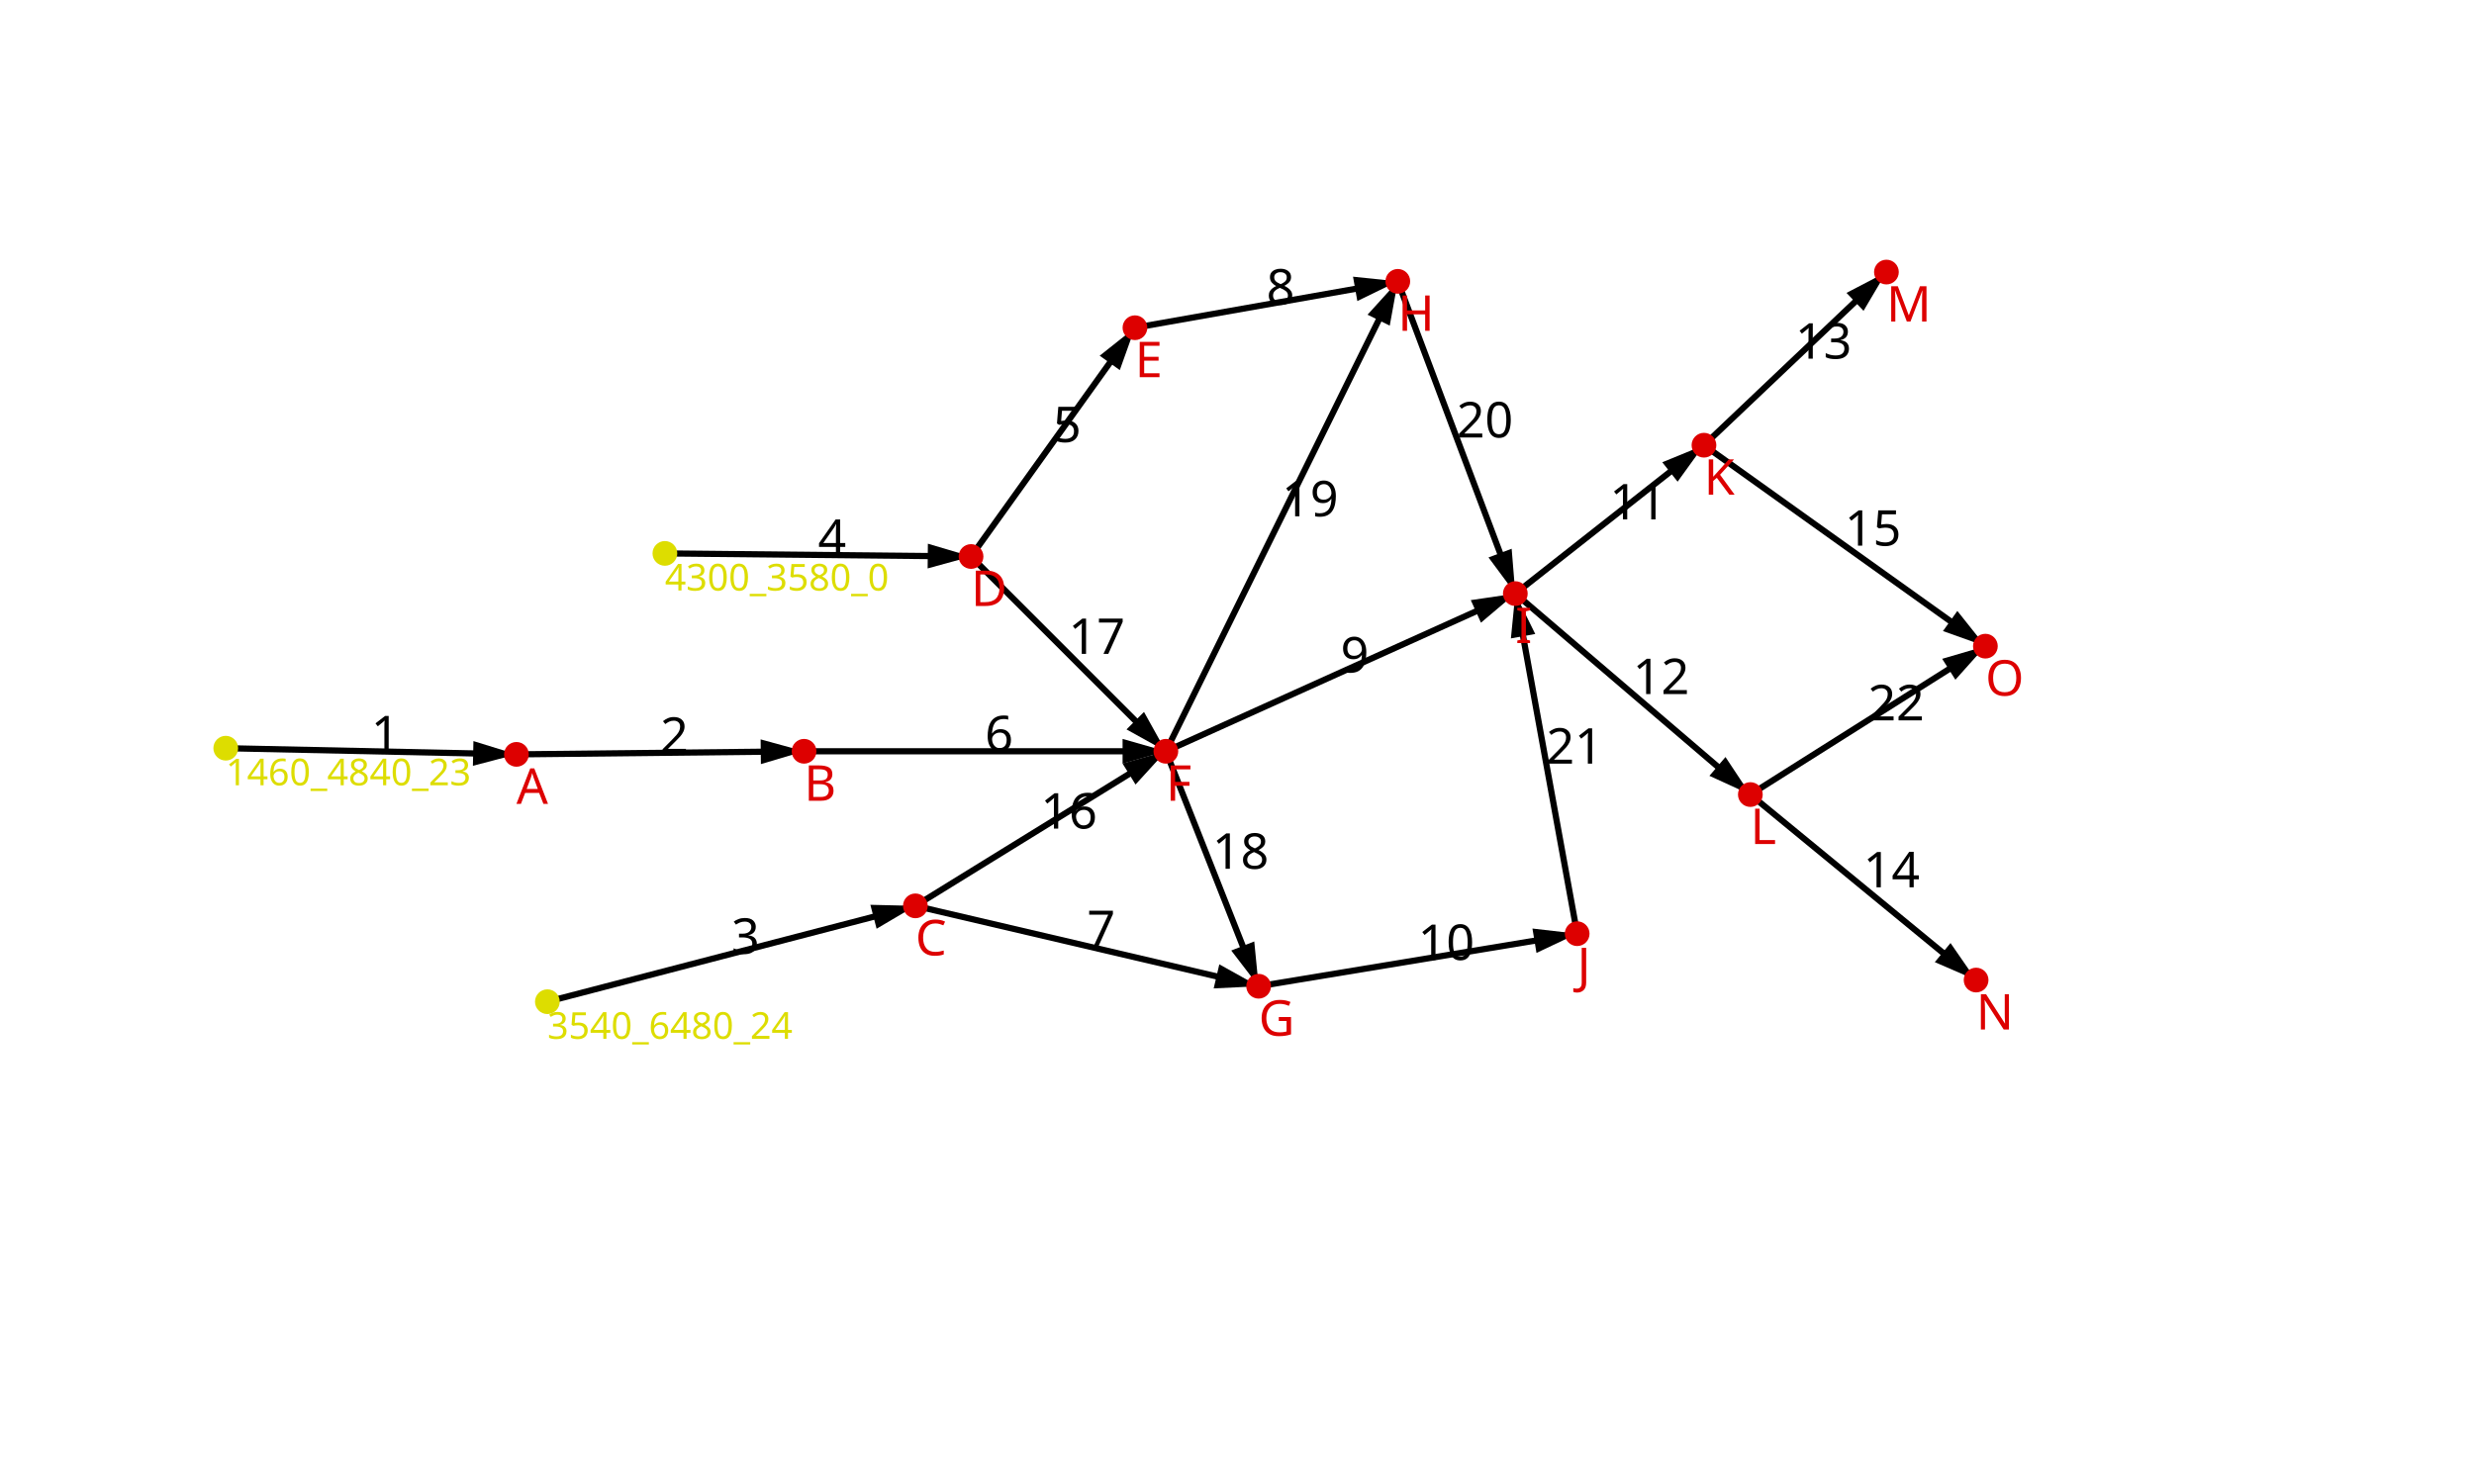
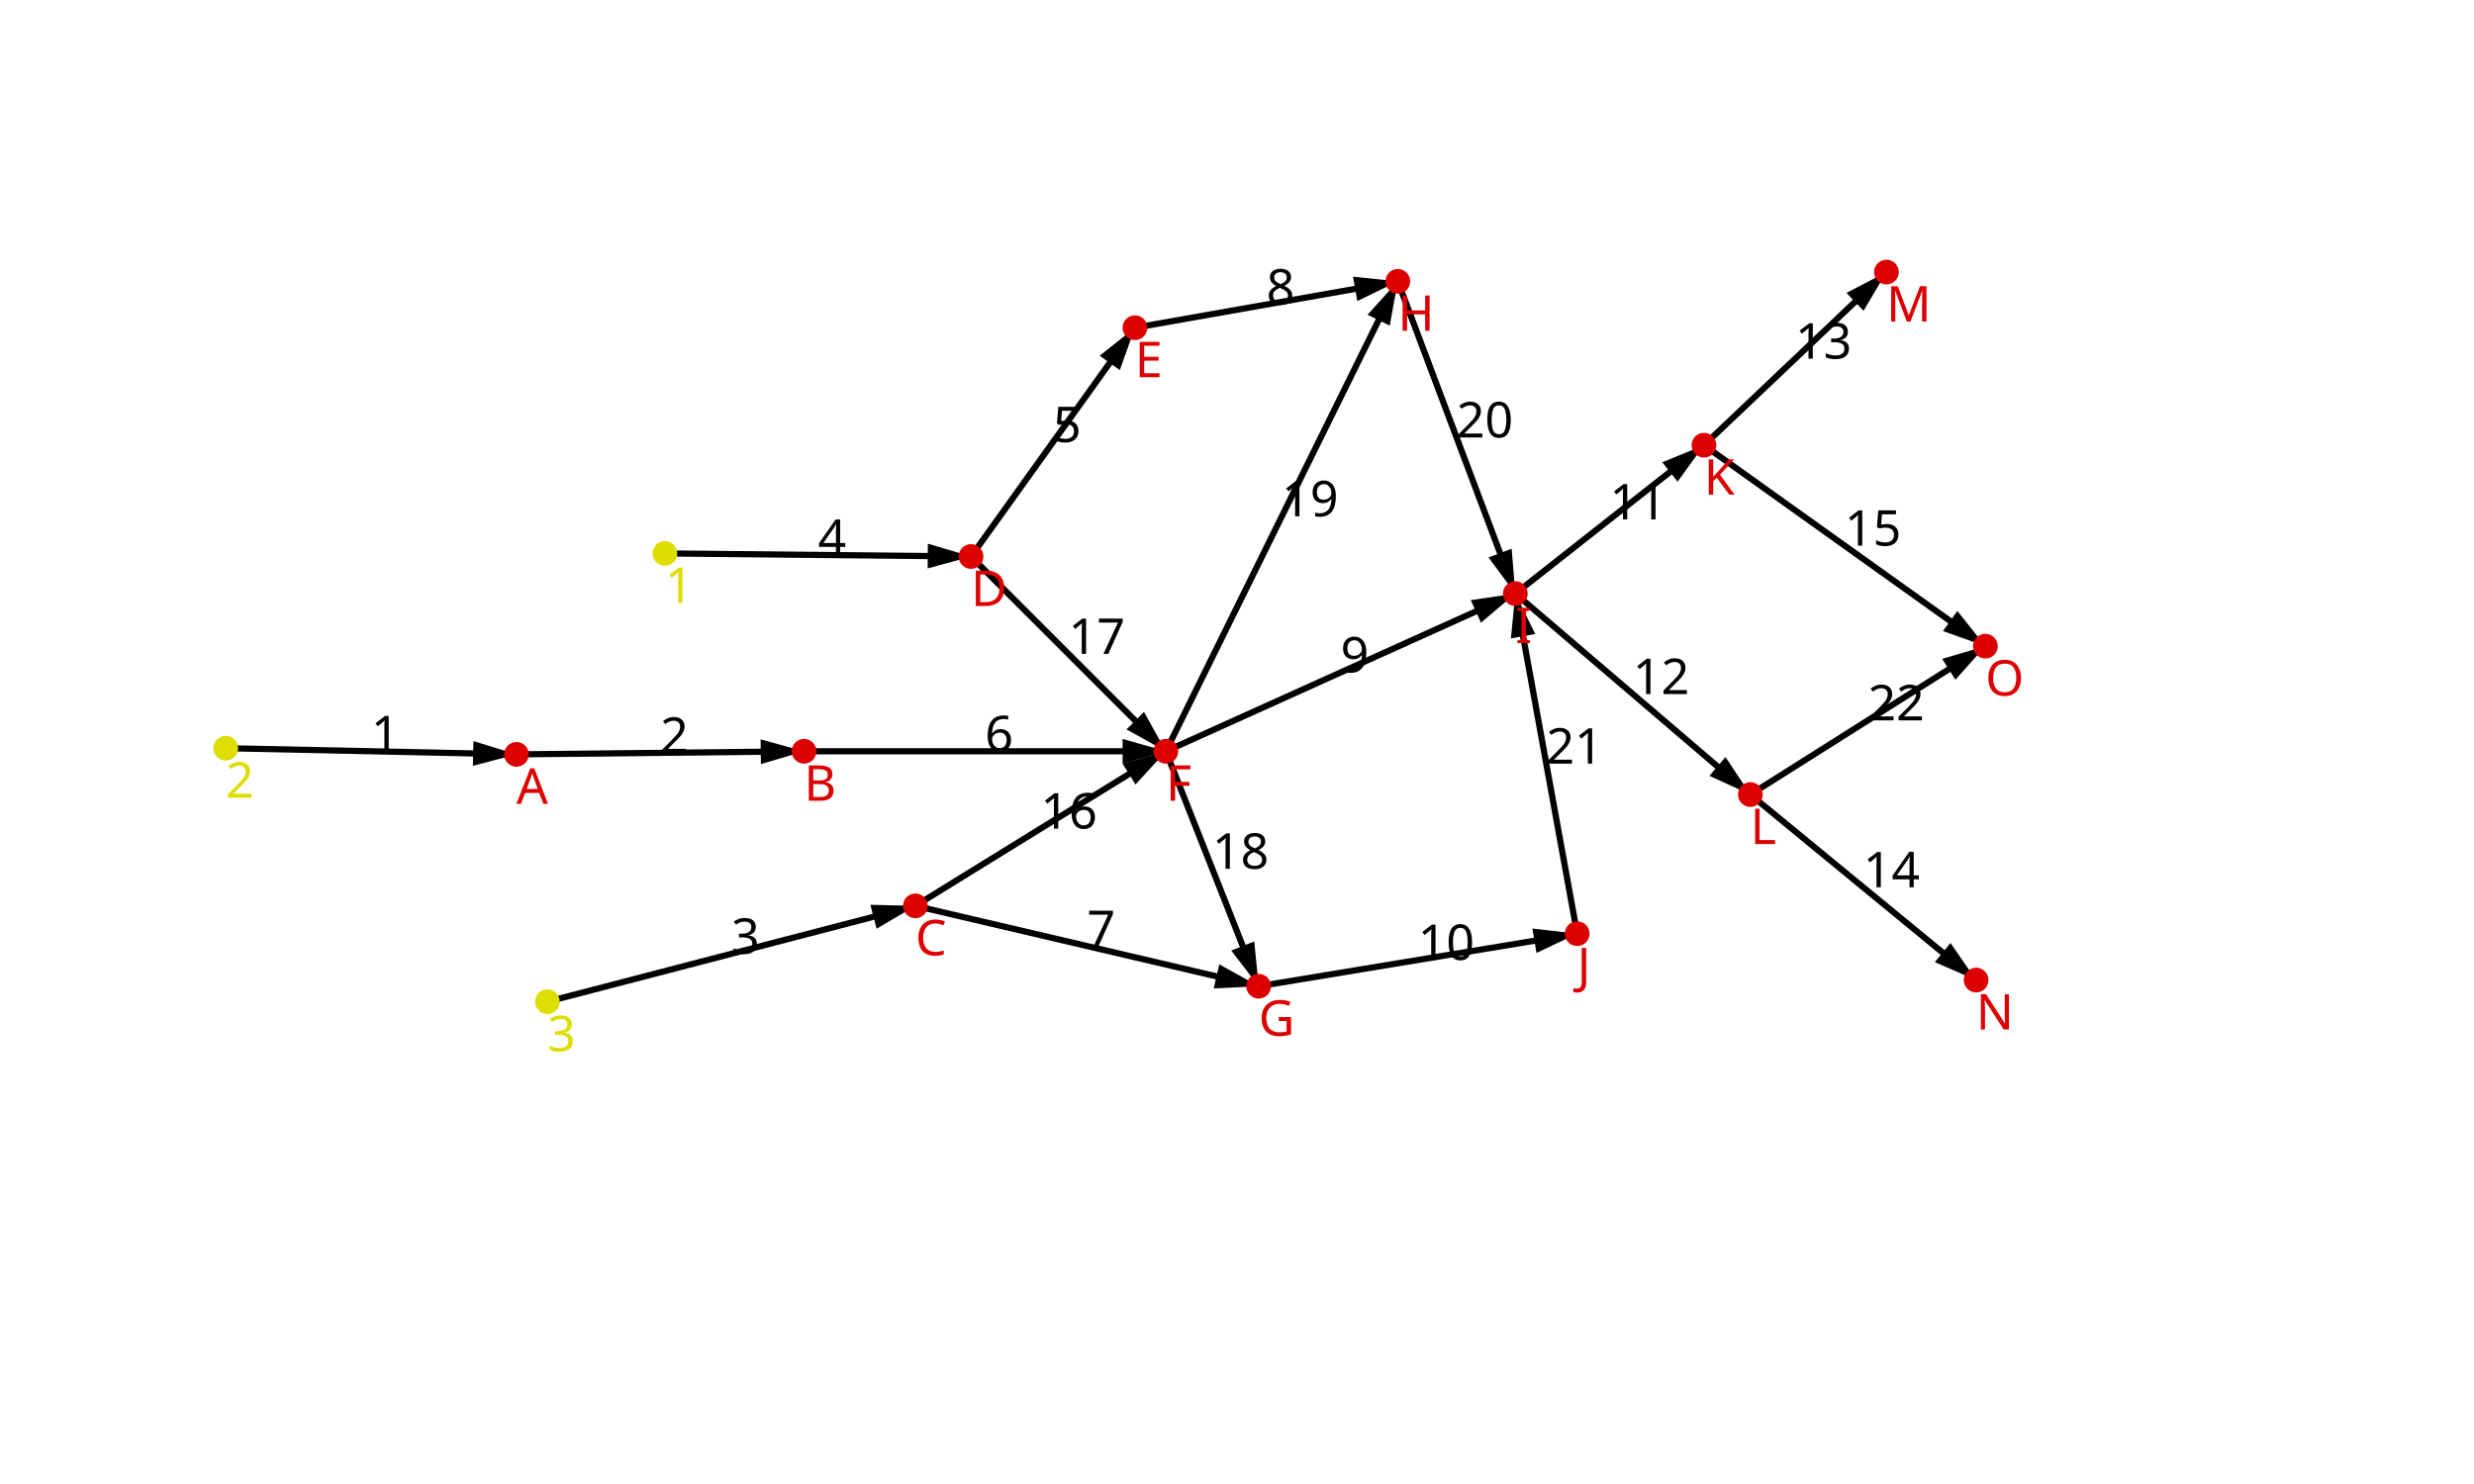
<svg xmlns="http://www.w3.org/2000/svg" version="1.1" width="800" height="480">
  <defs>
    <marker id="arrow" refX="7" refY="2" markerWidth="6" markerHeight="9" orient="auto" markerUnits="strokeWidth">
      <path d="M0,0 L0,4 L7,2 z" fill="#000" />
    </marker>
  </defs>
  <line x1="73" y1="242" x2="167" y2="244" stroke="black" stroke-width="2" marker-end="url(#arrow)" />
  <text x="120" y="243" font-family="sans-serif" font-size="16">1</text>
  <line x1="167" y1="244" x2="260" y2="243" stroke="black" stroke-width="2" marker-end="url(#arrow)" />
  <text x="213.5" y="243.5" font-family="sans-serif" font-size="16">2</text>
  <line x1="177" y1="324" x2="296" y2="293" stroke="black" stroke-width="2" marker-end="url(#arrow)" />
  <text x="236.5" y="308.5" font-family="sans-serif" font-size="16">3</text>
  <line x1="215" y1="179" x2="314" y2="180" stroke="black" stroke-width="2" marker-end="url(#arrow)" />
  <text x="264.5" y="179.5" font-family="sans-serif" font-size="16">4</text>
  <line x1="314" y1="180" x2="367" y2="106" stroke="black" stroke-width="2" marker-end="url(#arrow)" />
  <text x="340.5" y="143" font-family="sans-serif" font-size="16">5</text>
  <line x1="260" y1="243" x2="377" y2="243" stroke="black" stroke-width="2" marker-end="url(#arrow)" />
  <text x="318.5" y="243" font-family="sans-serif" font-size="16">6</text>
  <line x1="296" y1="293" x2="407" y2="319" stroke="black" stroke-width="2" marker-end="url(#arrow)" />
  <text x="351.5" y="306" font-family="sans-serif" font-size="16">7</text>
  <line x1="367" y1="106" x2="452" y2="91" stroke="black" stroke-width="2" marker-end="url(#arrow)" />
  <text x="409.5" y="98.5" font-family="sans-serif" font-size="16">8</text>
  <line x1="377" y1="243" x2="490" y2="192" stroke="black" stroke-width="2" marker-end="url(#arrow)" />
  <text x="433.5" y="217.5" font-family="sans-serif" font-size="16">9</text>
  <line x1="407" y1="319" x2="510" y2="302" stroke="black" stroke-width="2" marker-end="url(#arrow)" />
  <text x="458.5" y="310.5" font-family="sans-serif" font-size="16">10</text>
  <line x1="490" y1="192" x2="551" y2="144" stroke="black" stroke-width="2" marker-end="url(#arrow)" />
  <text x="520.5" y="168" font-family="sans-serif" font-size="16">11</text>
  <line x1="490" y1="192" x2="566" y2="257" stroke="black" stroke-width="2" marker-end="url(#arrow)" />
  <text x="528" y="224.5" font-family="sans-serif" font-size="16">12</text>
  <line x1="551" y1="144" x2="610" y2="88" stroke="black" stroke-width="2" marker-end="url(#arrow)" />
  <text x="580.5" y="116" font-family="sans-serif" font-size="16">13</text>
  <line x1="566" y1="257" x2="639" y2="317" stroke="black" stroke-width="2" marker-end="url(#arrow)" />
  <text x="602.5" y="287" font-family="sans-serif" font-size="16">14</text>
  <line x1="551" y1="144" x2="642" y2="209" stroke="black" stroke-width="2" marker-end="url(#arrow)" />
  <text x="596.5" y="176.5" font-family="sans-serif" font-size="16">15</text>
  <line x1="296" y1="293" x2="377" y2="243" stroke="black" stroke-width="2" marker-end="url(#arrow)" />
  <text x="336.5" y="268" font-family="sans-serif" font-size="16">16</text>
  <line x1="314" y1="180" x2="377" y2="243" stroke="black" stroke-width="2" marker-end="url(#arrow)" />
  <text x="345.5" y="211.5" font-family="sans-serif" font-size="16">17</text>
  <line x1="377" y1="243" x2="407" y2="319" stroke="black" stroke-width="2" marker-end="url(#arrow)" />
  <text x="392" y="281" font-family="sans-serif" font-size="16">18</text>
  <line x1="377" y1="243" x2="452" y2="91" stroke="black" stroke-width="2" marker-end="url(#arrow)" />
  <text x="414.5" y="167" font-family="sans-serif" font-size="16">19</text>
  <line x1="452" y1="91" x2="490" y2="192" stroke="black" stroke-width="2" marker-end="url(#arrow)" />
  <text x="471" y="141.5" font-family="sans-serif" font-size="16">20</text>
  <line x1="510" y1="302" x2="490" y2="192" stroke="black" stroke-width="2" marker-end="url(#arrow)" />
  <text x="500" y="247" font-family="sans-serif" font-size="16">21</text>
  <line x1="566" y1="257" x2="642" y2="209" stroke="black" stroke-width="2" marker-end="url(#arrow)" />
  <text x="604" y="233" font-family="sans-serif" font-size="16">22</text>
+   <circle cx="215" cy="179" r="4" style="fill:#dd0;" />
+   <text x="215" y="195" style="fill:#dd0" font-family="sans-serif" font-size="16">1</text>
  <circle cx="73" cy="242" r="4" style="fill:#dd0;" />
-   <text x="73" y="254" style="fill:#dd0" font-family="sans-serif" font-size="12">1460_4840_23</text>
-   <circle cx="215" cy="179" r="4" style="fill:#dd0;" />
-   <text x="215" y="191" style="fill:#dd0" font-family="sans-serif" font-size="12">4300_3580_0</text>
+   <text x="73" y="258" style="fill:#dd0" font-family="sans-serif" font-size="16">2</text>
  <circle cx="177" cy="324" r="4" style="fill:#dd0;" />
-   <text x="177" y="336" style="fill:#dd0" font-family="sans-serif" font-size="12">3540_6480_24</text>
+   <text x="177" y="340" style="fill:#dd0" font-family="sans-serif" font-size="16">3</text>
  <circle cx="167" cy="244" r="4" style="fill:#d00;" />
  <text x="167" y="260" style="fill:#d00" font-family="sans-serif" font-size="16">A</text>
  <circle cx="260" cy="243" r="4" style="fill:#d00;" />
  <text x="260" y="259" style="fill:#d00" font-family="sans-serif" font-size="16">B</text>
  <circle cx="296" cy="293" r="4" style="fill:#d00;" />
  <text x="296" y="309" style="fill:#d00" font-family="sans-serif" font-size="16">C</text>
  <circle cx="314" cy="180" r="4" style="fill:#d00;" />
  <text x="314" y="196" style="fill:#d00" font-family="sans-serif" font-size="16">D</text>
  <circle cx="367" cy="106" r="4" style="fill:#d00;" />
  <text x="367" y="122" style="fill:#d00" font-family="sans-serif" font-size="16">E</text>
  <circle cx="377" cy="243" r="4" style="fill:#d00;" />
  <text x="377" y="259" style="fill:#d00" font-family="sans-serif" font-size="16">F</text>
  <circle cx="407" cy="319" r="4" style="fill:#d00;" />
  <text x="407" y="335" style="fill:#d00" font-family="sans-serif" font-size="16">G</text>
  <circle cx="452" cy="91" r="4" style="fill:#d00;" />
  <text x="452" y="107" style="fill:#d00" font-family="sans-serif" font-size="16">H</text>
  <circle cx="490" cy="192" r="4" style="fill:#d00;" />
  <text x="490" y="208" style="fill:#d00" font-family="sans-serif" font-size="16">I</text>
  <circle cx="510" cy="302" r="4" style="fill:#d00;" />
  <text x="510" y="318" style="fill:#d00" font-family="sans-serif" font-size="16">J</text>
  <circle cx="551" cy="144" r="4" style="fill:#d00;" />
  <text x="551" y="160" style="fill:#d00" font-family="sans-serif" font-size="16">K</text>
  <circle cx="566" cy="257" r="4" style="fill:#d00;" />
  <text x="566" y="273" style="fill:#d00" font-family="sans-serif" font-size="16">L</text>
  <circle cx="610" cy="88" r="4" style="fill:#d00;" />
  <text x="610" y="104" style="fill:#d00" font-family="sans-serif" font-size="16">M</text>
  <circle cx="639" cy="317" r="4" style="fill:#d00;" />
  <text x="639" y="333" style="fill:#d00" font-family="sans-serif" font-size="16">N</text>
  <circle cx="642" cy="209" r="4" style="fill:#d00;" />
  <text x="642" y="225" style="fill:#d00" font-family="sans-serif" font-size="16">O</text>
</svg>
